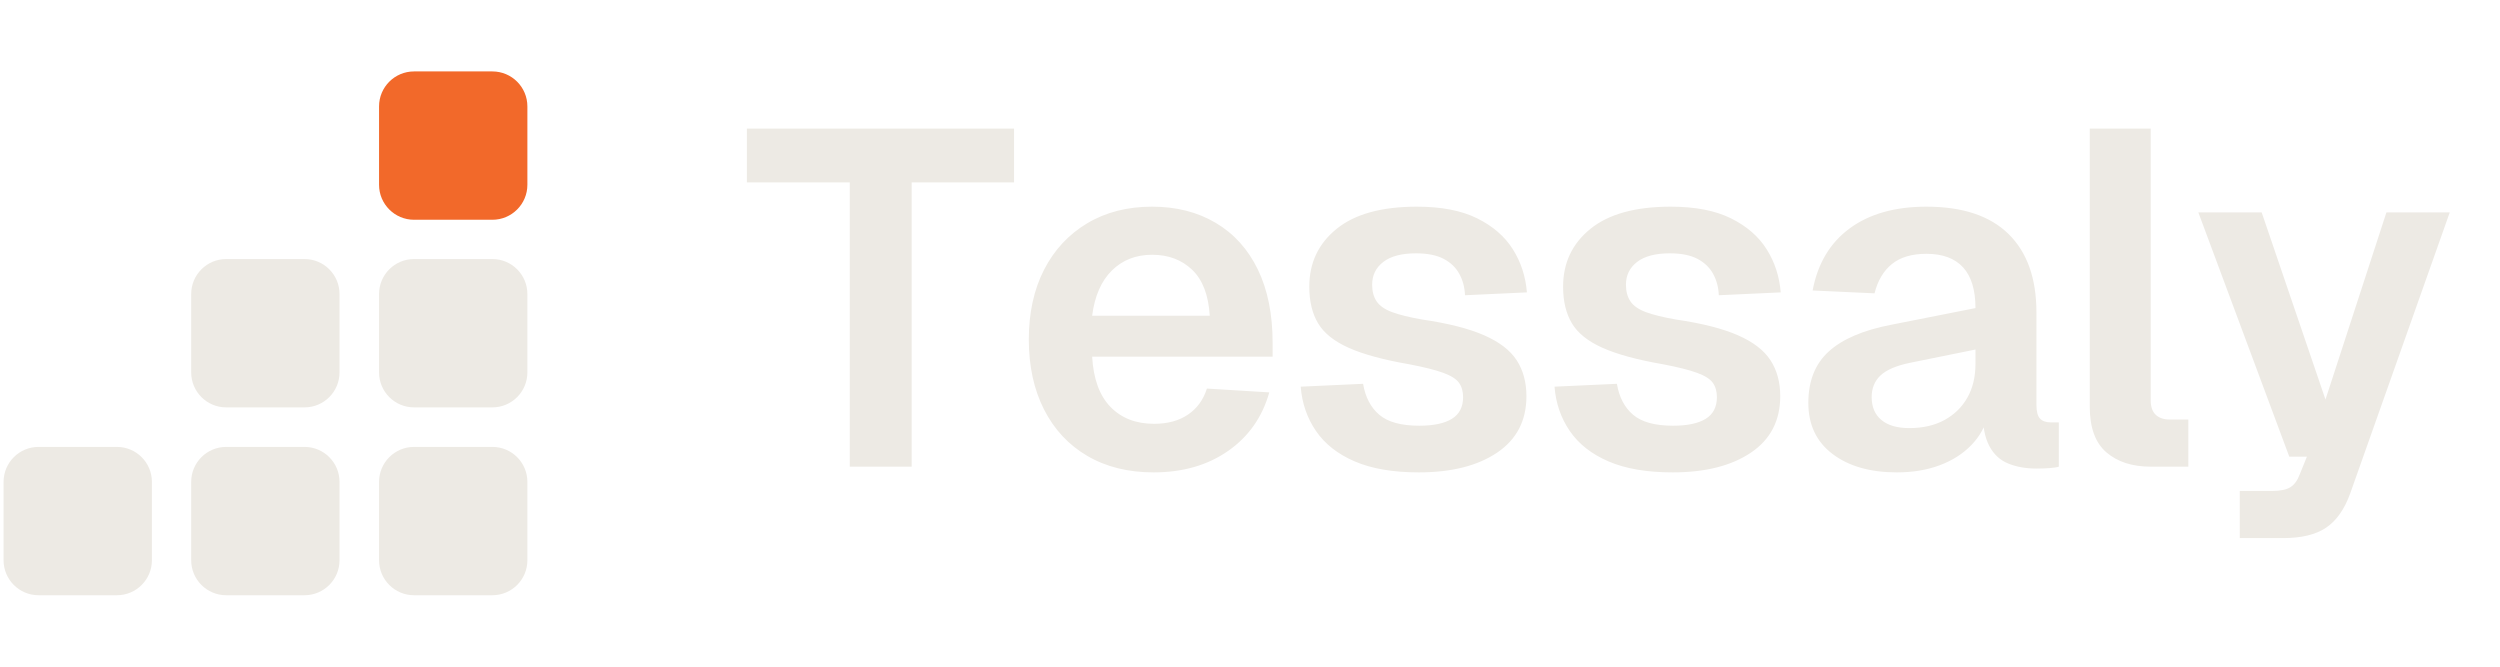
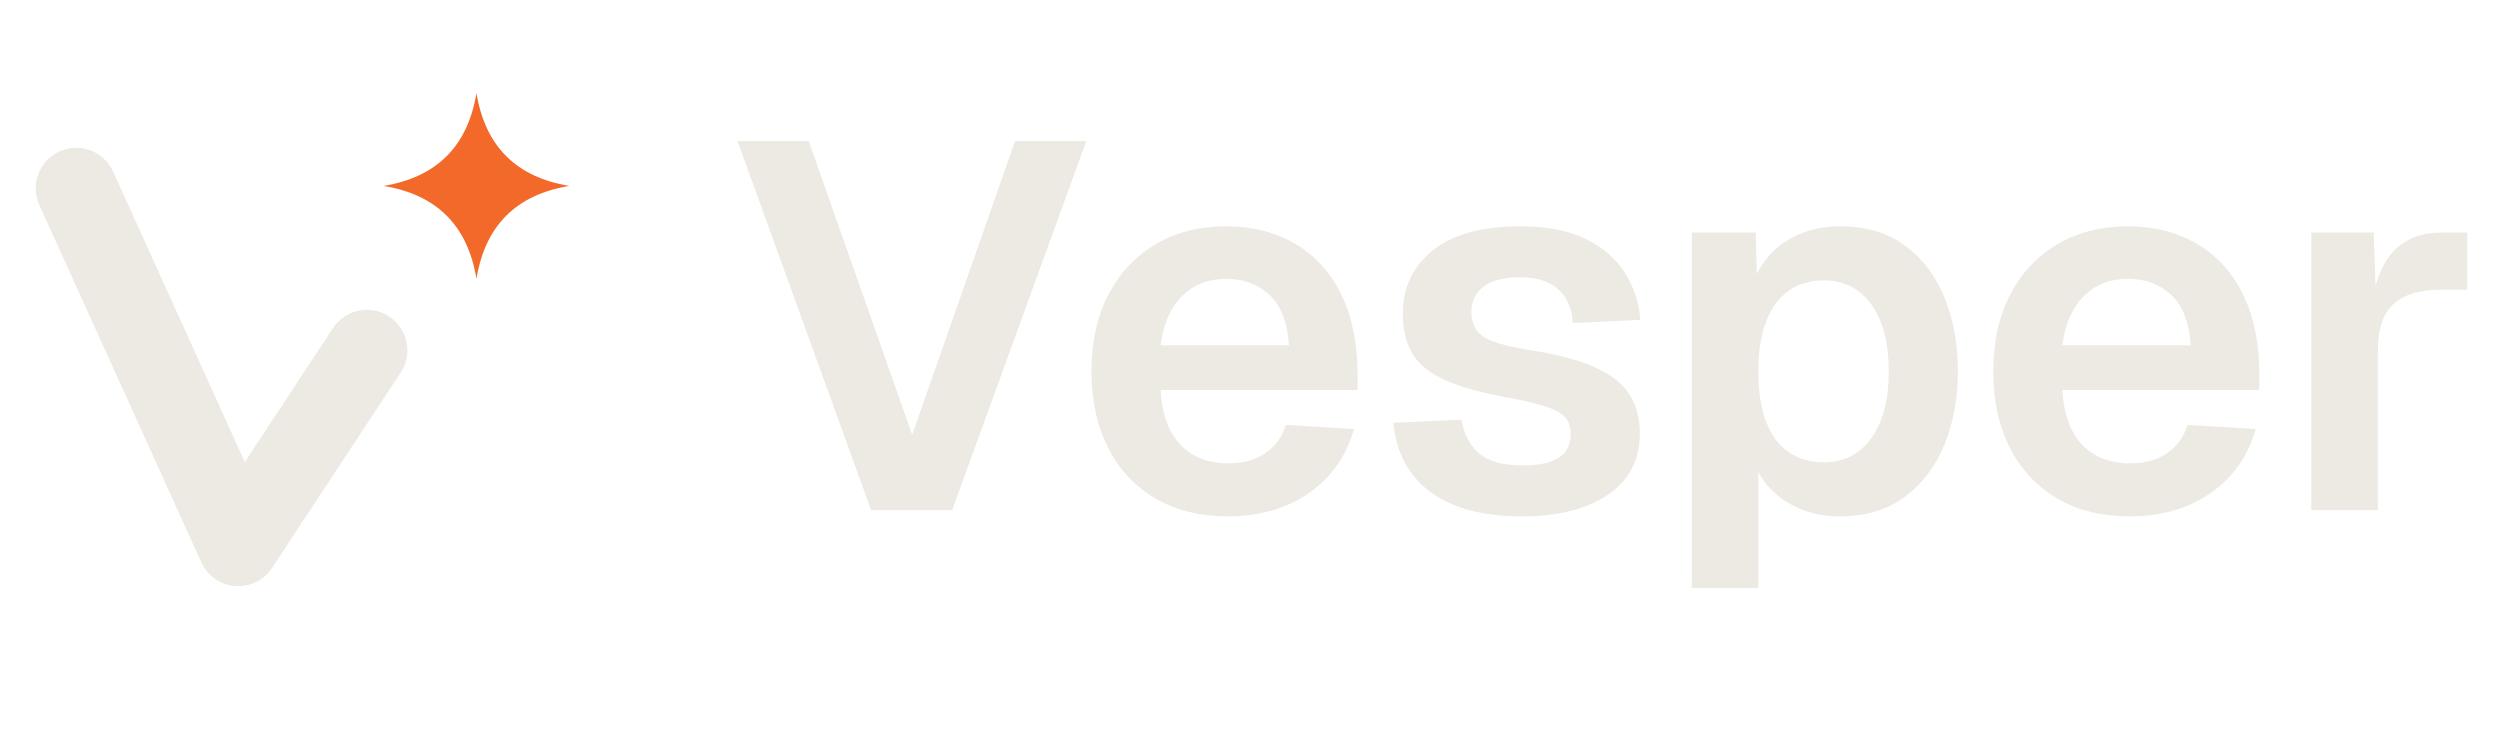
- <svg xmlns="http://www.w3.org/2000/svg" width="105" height="28" viewBox="0 0 104.7 28" role="img" aria-label="Tessaly">
-   <rect x="0.00" y="18.77" width="6.23" height="6.23" rx="1.47" fill="#EDEAE4" />
-   <rect x="7.88" y="18.77" width="6.23" height="6.23" rx="1.47" fill="#EDEAE4" />
-   <rect x="7.88" y="10.88" width="6.23" height="6.23" rx="1.47" fill="#EDEAE4" />
-   <rect x="15.77" y="18.77" width="6.23" height="6.23" rx="1.47" fill="#EDEAE4" />
-   <rect x="15.77" y="10.88" width="6.23" height="6.23" rx="1.47" fill="#EDEAE4" />
-   <rect x="15.77" y="3.00" width="6.23" height="6.23" rx="1.47" fill="#F2692A" />
-   <path transform="translate(31.00,19.60)" fill="#EDEAE4" d="M4.54 0.0V-11.94H0.22V-14.2H11.44V-11.94H7.14V0.0ZM17.3 0.24Q15.7 0.24 14.52 -0.45Q13.34 -1.14 12.7 -2.4Q12.06 -3.66 12.06 -5.34Q12.06 -7.02 12.7 -8.27Q13.34 -9.52 14.51 -10.22Q15.68 -10.92 17.24 -10.92Q18.76 -10.92 19.91 -10.24Q21.06 -9.56 21.68 -8.28Q22.3 -7.0 22.3 -5.2V-4.62H14.72Q14.8 -3.22 15.49 -2.51Q16.18 -1.8 17.32 -1.8Q18.18 -1.8 18.75 -2.19Q19.32 -2.58 19.54 -3.28L22.16 -3.12Q21.72 -1.56 20.43 -0.66Q19.14 0.24 17.3 0.24ZM14.72 -6.34H19.66Q19.58 -7.64 18.92 -8.27Q18.26 -8.9 17.24 -8.9Q16.22 -8.9 15.55 -8.24Q14.88 -7.58 14.72 -6.34ZM28.44 0.24Q26.82 0.24 25.75 -0.22Q24.68 -0.68 24.12 -1.5Q23.56 -2.32 23.48 -3.36L26.1 -3.48Q26.24 -2.64 26.78 -2.18Q27.32 -1.72 28.46 -1.72Q29.36 -1.72 29.83 -2.01Q30.3 -2.3 30.3 -2.92Q30.3 -3.28 30.13 -3.52Q29.96 -3.76 29.47 -3.94Q28.98 -4.12 28.04 -4.3Q26.42 -4.58 25.5 -4.99Q24.58 -5.4 24.21 -6.02Q23.84 -6.64 23.84 -7.56Q23.84 -9.06 24.99 -9.99Q26.14 -10.92 28.36 -10.92Q29.9 -10.92 30.89 -10.43Q31.88 -9.94 32.39 -9.13Q32.9 -8.32 32.98 -7.32L30.38 -7.2Q30.36 -7.7 30.14 -8.1Q29.92 -8.5 29.48 -8.73Q29.04 -8.96 28.32 -8.96Q27.42 -8.96 26.95 -8.6Q26.48 -8.24 26.48 -7.64Q26.48 -7.22 26.67 -6.94Q26.86 -6.66 27.32 -6.49Q27.78 -6.32 28.58 -6.18Q30.22 -5.94 31.18 -5.52Q32.14 -5.1 32.55 -4.47Q32.96 -3.84 32.96 -2.96Q32.96 -1.42 31.73 -0.59Q30.5 0.24 28.44 0.24ZM39.1 0.24Q37.48 0.24 36.41 -0.22Q35.34 -0.68 34.78 -1.5Q34.22 -2.32 34.14 -3.36L36.76 -3.48Q36.9 -2.64 37.44 -2.18Q37.98 -1.72 39.12 -1.72Q40.02 -1.72 40.49 -2.01Q40.96 -2.3 40.96 -2.92Q40.96 -3.28 40.79 -3.52Q40.62 -3.76 40.13 -3.94Q39.64 -4.12 38.7 -4.3Q37.08 -4.58 36.16 -4.99Q35.24 -5.4 34.87 -6.02Q34.5 -6.64 34.5 -7.56Q34.5 -9.06 35.65 -9.99Q36.8 -10.92 39.02 -10.92Q40.56 -10.92 41.55 -10.43Q42.54 -9.94 43.05 -9.13Q43.56 -8.32 43.64 -7.32L41.04 -7.2Q41.02 -7.7 40.8 -8.1Q40.58 -8.5 40.14 -8.73Q39.7 -8.96 38.98 -8.96Q38.08 -8.96 37.61 -8.6Q37.14 -8.24 37.14 -7.64Q37.14 -7.22 37.33 -6.94Q37.52 -6.66 37.98 -6.49Q38.44 -6.32 39.24 -6.18Q40.88 -5.94 41.84 -5.52Q42.8 -5.1 43.21 -4.47Q43.62 -3.84 43.62 -2.96Q43.62 -1.42 42.39 -0.59Q41.16 0.24 39.1 0.24ZM48.52 0.24Q46.84 0.24 45.82 -0.53Q44.8 -1.3 44.8 -2.68Q44.8 -4.06 45.66 -4.84Q46.52 -5.62 48.28 -5.96L51.82 -6.66Q51.82 -7.8 51.3 -8.37Q50.78 -8.94 49.76 -8.94Q48.84 -8.94 48.31 -8.51Q47.78 -8.08 47.58 -7.28L44.98 -7.4Q45.3 -9.1 46.54 -10.01Q47.78 -10.92 49.76 -10.92Q52.04 -10.92 53.21 -9.77Q54.38 -8.62 54.38 -6.48V-2.6Q54.38 -2.18 54.53 -2.02Q54.68 -1.86 54.98 -1.86H55.32V0.0Q55.2 0.04 54.93 0.06Q54.66 0.08 54.38 0.08Q53.72 0.08 53.2 -0.13Q52.68 -0.34 52.4 -0.87Q52.12 -1.4 52.12 -2.32L52.34 -2.16Q52.18 -1.46 51.65 -0.91Q51.12 -0.36 50.32 -0.06Q49.52 0.24 48.52 0.24ZM49.04 -1.62Q49.9 -1.62 50.52 -1.96Q51.14 -2.3 51.48 -2.9Q51.82 -3.5 51.82 -4.32V-4.92L49.06 -4.36Q48.2 -4.18 47.83 -3.83Q47.46 -3.48 47.46 -2.92Q47.46 -2.3 47.87 -1.96Q48.28 -1.62 49.04 -1.62ZM59.18 0.0Q58.02 0.0 57.32 -0.6Q56.62 -1.2 56.62 -2.52V-14.2H59.18V-2.78Q59.18 -2.38 59.39 -2.18Q59.6 -1.98 59.98 -1.98H60.76V0.0ZM62.92 3.0V1.02H64.28Q64.8 1.02 65.05 0.86Q65.3 0.7 65.44 0.32L65.74 -0.42H65.0L61.18 -10.68H63.84L66.52 -2.82L69.08 -10.68H71.74L67.56 1.12Q67.2 2.12 66.55 2.56Q65.9 3.0 64.74 3.0Z" />
+ <svg xmlns="http://www.w3.org/2000/svg" width="96" height="28" viewBox="0 0 96.2 28" role="img" aria-label="Vesper">
+   <g transform="translate(0,3) scale(0.9167)">
+     <path d="M3.2 4.6L10 19.6L15.4 11.4" fill="none" stroke="#EDEAE4" stroke-width="3.4" stroke-linecap="round" stroke-linejoin="round" />
+     <path d="M20 0.6Q20.55 3.95 23.9 4.5Q20.55 5.05 20 8.4Q19.45 5.05 16.1 4.5Q19.45 3.95 20 0.6Z" fill="#F2692A" />
+   </g>
+   <path transform="translate(28,19.6)" fill="#EDEAE4" d="M5.52 0 0.38 -14.2H3.12L7.1 -2.9L11.06 -14.2H13.8L8.64 0ZM19.24 0.24Q17.64 0.24 16.46 -0.45Q15.28 -1.14 14.64 -2.4Q14 -3.66 14 -5.34Q14 -7.02 14.64 -8.27Q15.28 -9.52 16.45 -10.22Q17.62 -10.92 19.18 -10.92Q20.7 -10.92 21.85 -10.24Q23 -9.56 23.62 -8.28Q24.24 -7 24.24 -5.2V-4.62H16.66Q16.74 -3.22 17.43 -2.51Q18.12 -1.8 19.26 -1.8Q20.12 -1.8 20.69 -2.19Q21.26 -2.58 21.48 -3.28L24.1 -3.12Q23.66 -1.56 22.37 -0.66Q21.08 0.24 19.24 0.24ZM16.66 -6.34H21.6Q21.52 -7.64 20.86 -8.27Q20.2 -8.9 19.18 -8.9Q18.16 -8.9 17.49 -8.24Q16.82 -7.58 16.66 -6.34ZM30.58 0.24Q28.96 0.24 27.89 -0.22Q26.82 -0.68 26.26 -1.5Q25.7 -2.32 25.62 -3.36L28.24 -3.48Q28.38 -2.64 28.92 -2.18Q29.46 -1.72 30.6 -1.72Q31.5 -1.72 31.97 -2.01Q32.44 -2.3 32.44 -2.92Q32.44 -3.28 32.27 -3.52Q32.1 -3.76 31.61 -3.94Q31.12 -4.12 30.18 -4.3Q28.56 -4.58 27.64 -4.99Q26.72 -5.4 26.35 -6.02Q25.98 -6.64 25.98 -7.56Q25.98 -9.06 27.13 -9.99Q28.28 -10.92 30.5 -10.92Q32.04 -10.92 33.03 -10.43Q34.02 -9.94 34.53 -9.13Q35.04 -8.32 35.12 -7.32L32.52 -7.2Q32.5 -7.7 32.28 -8.1Q32.06 -8.5 31.62 -8.73Q31.18 -8.96 30.46 -8.96Q29.56 -8.96 29.09 -8.6Q28.62 -8.24 28.62 -7.64Q28.62 -7.22 28.81 -6.94Q29 -6.66 29.46 -6.49Q29.92 -6.32 30.72 -6.18Q32.36 -5.94 33.32 -5.52Q34.28 -5.1 34.69 -4.47Q35.1 -3.84 35.1 -2.96Q35.1 -1.42 33.87 -0.59Q32.64 0.24 30.58 0.24ZM37.1 3V-10.68H39.56L39.62 -8.4L39.36 -8.52Q39.76 -9.7 40.67 -10.31Q41.58 -10.92 42.8 -10.92Q44.32 -10.92 45.33 -10.16Q46.34 -9.4 46.84 -8.14Q47.34 -6.88 47.34 -5.34Q47.34 -3.8 46.83 -2.54Q46.32 -1.28 45.31 -0.52Q44.3 0.24 42.78 0.24Q41.98 0.24 41.29 -0.04Q40.6 -0.32 40.11 -0.84Q39.62 -1.36 39.42 -2.06L39.66 -2.26V3ZM42.18 -1.84Q43.34 -1.84 44.01 -2.77Q44.68 -3.7 44.68 -5.34Q44.68 -6.98 44.01 -7.91Q43.34 -8.84 42.18 -8.84Q41.4 -8.84 40.84 -8.45Q40.28 -8.06 39.97 -7.28Q39.66 -6.5 39.66 -5.34Q39.66 -4.18 39.96 -3.4Q40.26 -2.62 40.83 -2.23Q41.4 -1.84 42.18 -1.84ZM53.94 0.24Q52.34 0.24 51.16 -0.45Q49.98 -1.14 49.34 -2.4Q48.7 -3.66 48.7 -5.34Q48.7 -7.02 49.34 -8.27Q49.98 -9.52 51.15 -10.22Q52.32 -10.92 53.88 -10.92Q55.4 -10.92 56.55 -10.24Q57.7 -9.56 58.32 -8.28Q58.94 -7 58.94 -5.2V-4.62H51.36Q51.44 -3.22 52.13 -2.51Q52.82 -1.8 53.96 -1.8Q54.82 -1.8 55.39 -2.19Q55.96 -2.58 56.18 -3.28L58.8 -3.12Q58.36 -1.56 57.07 -0.66Q55.78 0.24 53.94 0.24ZM51.36 -6.34H56.3Q56.22 -7.64 55.56 -8.27Q54.9 -8.9 53.88 -8.9Q52.86 -8.9 52.19 -8.24Q51.52 -7.58 51.36 -6.34ZM60.94 0V-10.68H63.34L63.44 -7.72L63.22 -7.76Q63.46 -9.3 64.13 -9.99Q64.8 -10.68 65.96 -10.68H66.94V-8.48H65.94Q65.12 -8.48 64.58 -8.24Q64.04 -8 63.77 -7.49Q63.5 -6.98 63.5 -6.16V0Z" />
</svg>
